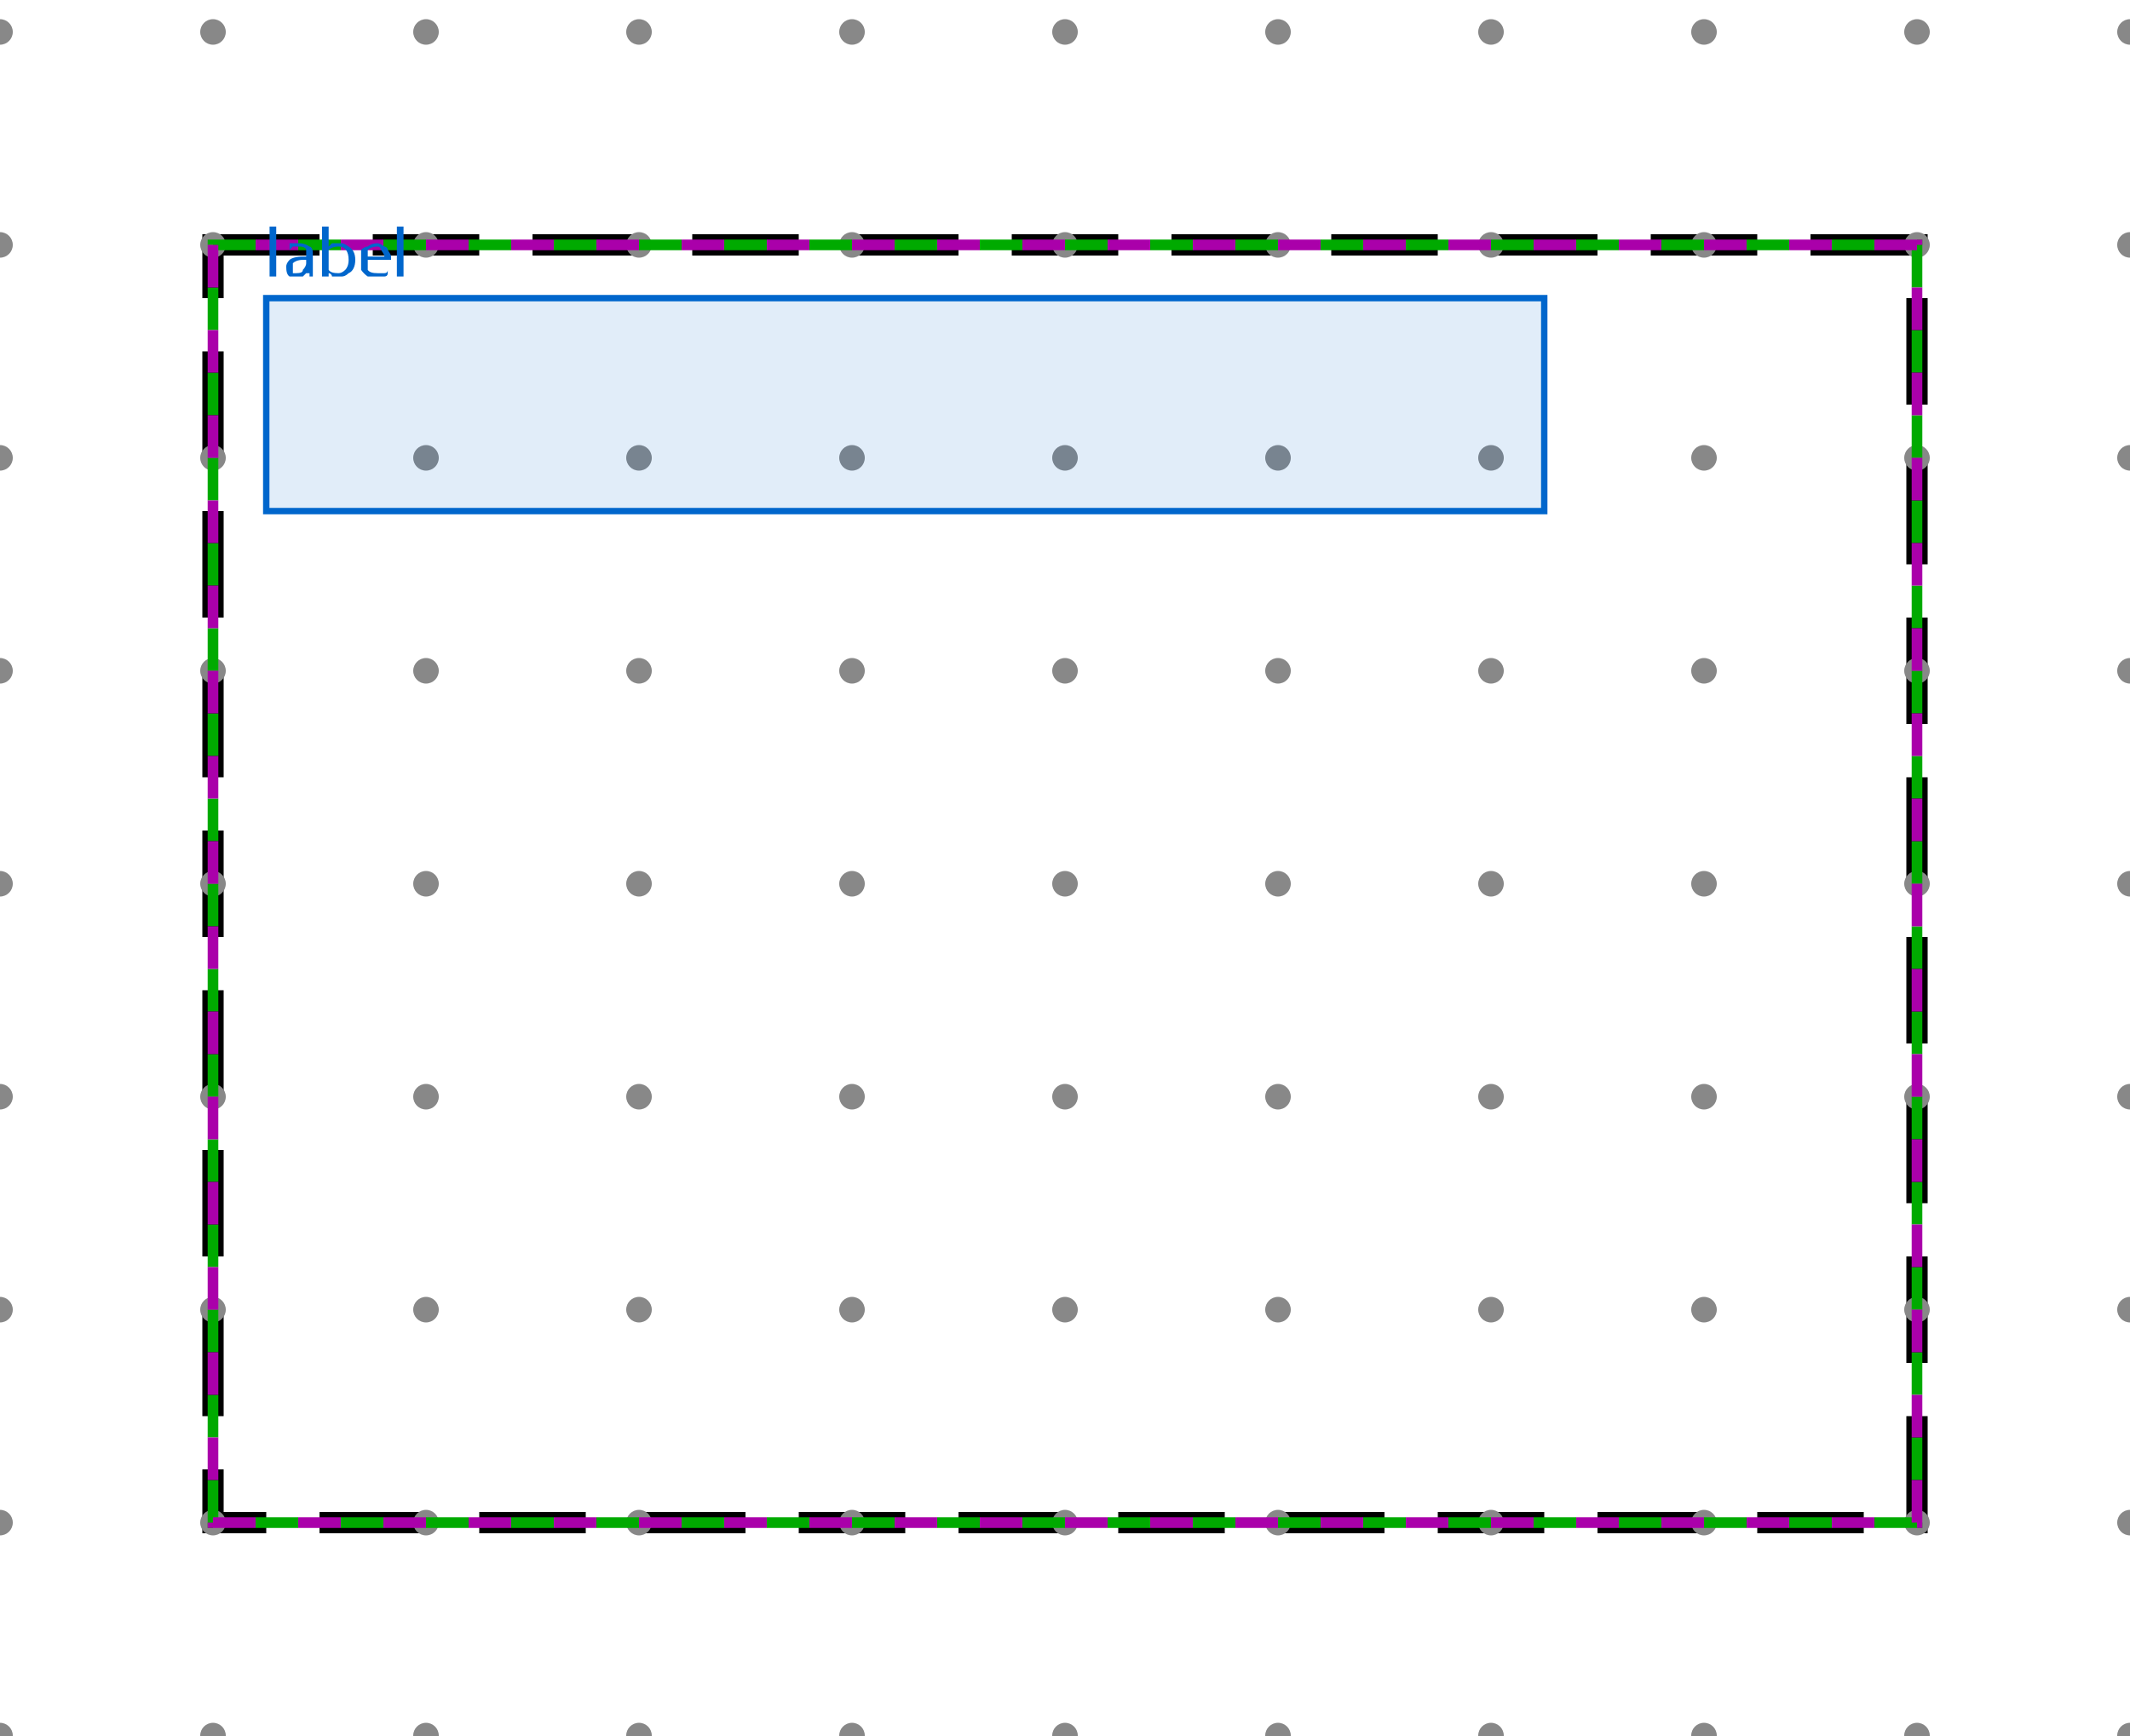
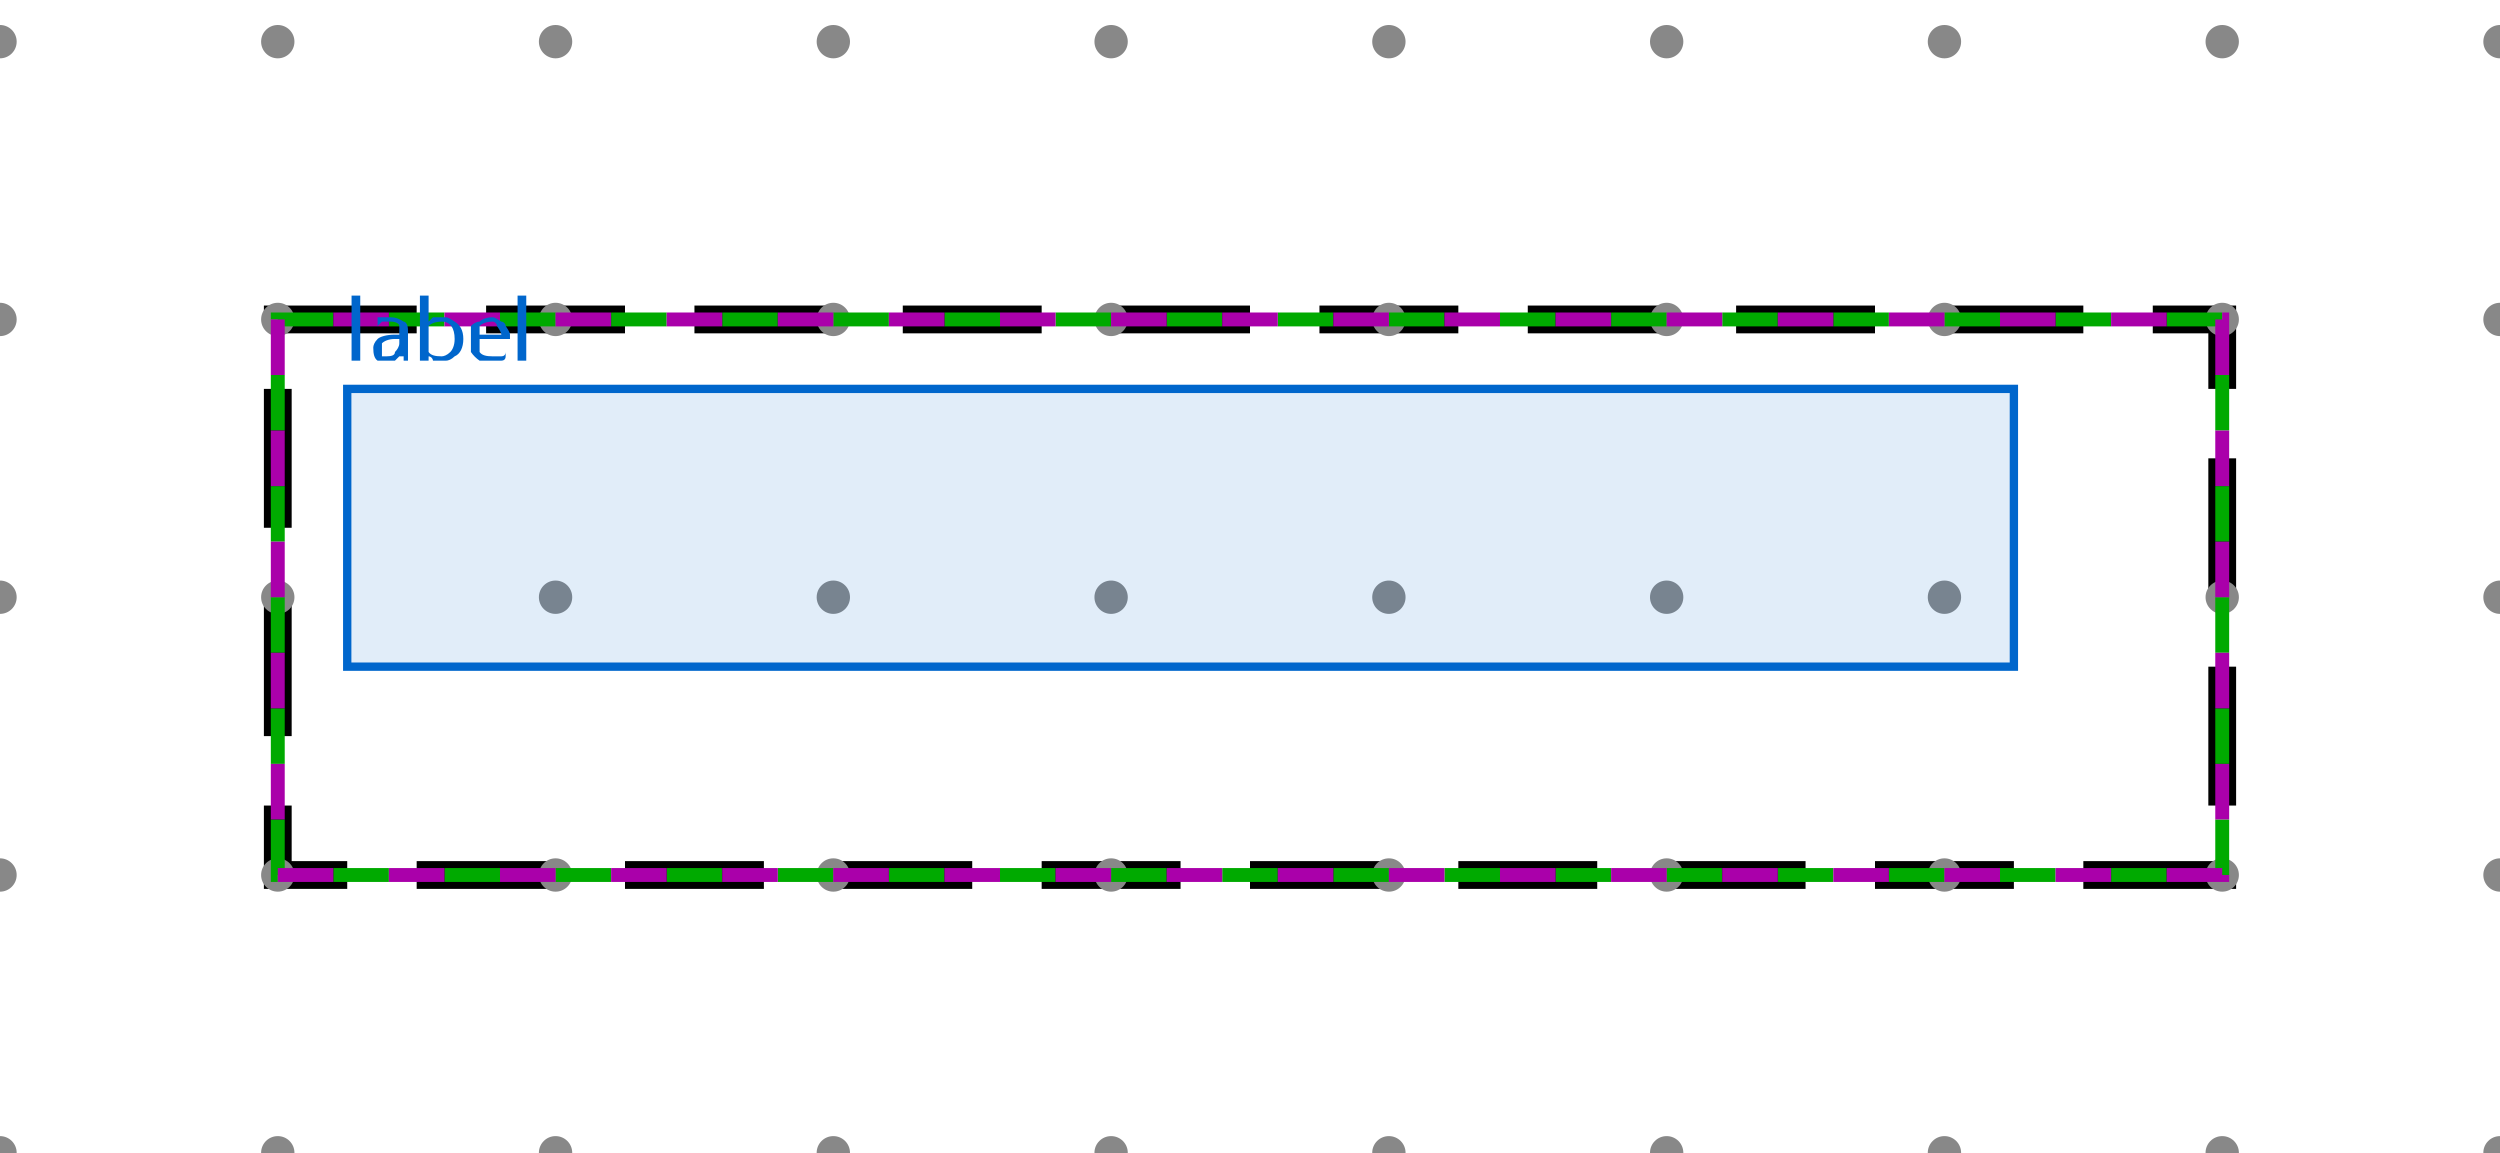
- <svg xmlns="http://www.w3.org/2000/svg" width="25mm" height="20.375mm" viewBox="-1 -1.15 10 8.15">
+ <svg xmlns="http://www.w3.org/2000/svg" width="22.5mm" height="10.375mm" viewBox="-1 -1.15 9 4.15">
  <g fill="none" stroke="#000" stroke-linecap="butt" stroke-linejoin="miter">
-     <polygon points="0,0 8,0 8,6 0,6" stroke-width="0.1" stroke-dasharray="0.5 0.25" />
+     <polygon points="0,0 7,0 7,2 0,2" stroke-width="0.1" stroke-dasharray="0.5 0.25" />
  </g>
  <g class="annotation">
    <circle class="grid" cx="-1" cy="-1" r="0.06" fill="#888" stroke="none" />
    <circle class="grid" cx="0" cy="-1" r="0.06" fill="#888" stroke="none" />
    <circle class="grid" cx="1" cy="-1" r="0.06" fill="#888" stroke="none" />
    <circle class="grid" cx="2" cy="-1" r="0.06" fill="#888" stroke="none" />
    <circle class="grid" cx="3" cy="-1" r="0.06" fill="#888" stroke="none" />
    <circle class="grid" cx="4" cy="-1" r="0.06" fill="#888" stroke="none" />
    <circle class="grid" cx="5" cy="-1" r="0.06" fill="#888" stroke="none" />
    <circle class="grid" cx="6" cy="-1" r="0.06" fill="#888" stroke="none" />
    <circle class="grid" cx="7" cy="-1" r="0.06" fill="#888" stroke="none" />
    <circle class="grid" cx="8" cy="-1" r="0.06" fill="#888" stroke="none" />
-     <circle class="grid" cx="9" cy="-1" r="0.06" fill="#888" stroke="none" />
    <circle class="grid" cx="-1" cy="0" r="0.06" fill="#888" stroke="none" />
    <circle class="grid" cx="0" cy="0" r="0.06" fill="#888" stroke="none" />
    <circle class="grid" cx="1" cy="0" r="0.06" fill="#888" stroke="none" />
    <circle class="grid" cx="2" cy="0" r="0.06" fill="#888" stroke="none" />
    <circle class="grid" cx="3" cy="0" r="0.06" fill="#888" stroke="none" />
    <circle class="grid" cx="4" cy="0" r="0.06" fill="#888" stroke="none" />
    <circle class="grid" cx="5" cy="0" r="0.06" fill="#888" stroke="none" />
    <circle class="grid" cx="6" cy="0" r="0.06" fill="#888" stroke="none" />
    <circle class="grid" cx="7" cy="0" r="0.06" fill="#888" stroke="none" />
    <circle class="grid" cx="8" cy="0" r="0.06" fill="#888" stroke="none" />
-     <circle class="grid" cx="9" cy="0" r="0.06" fill="#888" stroke="none" />
    <circle class="grid" cx="-1" cy="1" r="0.06" fill="#888" stroke="none" />
    <circle class="grid" cx="0" cy="1" r="0.06" fill="#888" stroke="none" />
    <circle class="grid" cx="1" cy="1" r="0.06" fill="#888" stroke="none" />
    <circle class="grid" cx="2" cy="1" r="0.06" fill="#888" stroke="none" />
    <circle class="grid" cx="3" cy="1" r="0.06" fill="#888" stroke="none" />
    <circle class="grid" cx="4" cy="1" r="0.06" fill="#888" stroke="none" />
    <circle class="grid" cx="5" cy="1" r="0.06" fill="#888" stroke="none" />
    <circle class="grid" cx="6" cy="1" r="0.06" fill="#888" stroke="none" />
    <circle class="grid" cx="7" cy="1" r="0.06" fill="#888" stroke="none" />
    <circle class="grid" cx="8" cy="1" r="0.06" fill="#888" stroke="none" />
-     <circle class="grid" cx="9" cy="1" r="0.06" fill="#888" stroke="none" />
    <circle class="grid" cx="-1" cy="2" r="0.06" fill="#888" stroke="none" />
    <circle class="grid" cx="0" cy="2" r="0.06" fill="#888" stroke="none" />
    <circle class="grid" cx="1" cy="2" r="0.06" fill="#888" stroke="none" />
    <circle class="grid" cx="2" cy="2" r="0.06" fill="#888" stroke="none" />
    <circle class="grid" cx="3" cy="2" r="0.06" fill="#888" stroke="none" />
    <circle class="grid" cx="4" cy="2" r="0.06" fill="#888" stroke="none" />
    <circle class="grid" cx="5" cy="2" r="0.06" fill="#888" stroke="none" />
    <circle class="grid" cx="6" cy="2" r="0.06" fill="#888" stroke="none" />
    <circle class="grid" cx="7" cy="2" r="0.06" fill="#888" stroke="none" />
    <circle class="grid" cx="8" cy="2" r="0.06" fill="#888" stroke="none" />
-     <circle class="grid" cx="9" cy="2" r="0.06" fill="#888" stroke="none" />
    <circle class="grid" cx="-1" cy="3" r="0.06" fill="#888" stroke="none" />
    <circle class="grid" cx="0" cy="3" r="0.06" fill="#888" stroke="none" />
    <circle class="grid" cx="1" cy="3" r="0.06" fill="#888" stroke="none" />
    <circle class="grid" cx="2" cy="3" r="0.06" fill="#888" stroke="none" />
    <circle class="grid" cx="3" cy="3" r="0.06" fill="#888" stroke="none" />
    <circle class="grid" cx="4" cy="3" r="0.06" fill="#888" stroke="none" />
    <circle class="grid" cx="5" cy="3" r="0.06" fill="#888" stroke="none" />
    <circle class="grid" cx="6" cy="3" r="0.06" fill="#888" stroke="none" />
    <circle class="grid" cx="7" cy="3" r="0.06" fill="#888" stroke="none" />
    <circle class="grid" cx="8" cy="3" r="0.06" fill="#888" stroke="none" />
-     <circle class="grid" cx="9" cy="3" r="0.06" fill="#888" stroke="none" />
-     <circle class="grid" cx="-1" cy="4" r="0.06" fill="#888" stroke="none" />
-     <circle class="grid" cx="0" cy="4" r="0.06" fill="#888" stroke="none" />
-     <circle class="grid" cx="1" cy="4" r="0.06" fill="#888" stroke="none" />
-     <circle class="grid" cx="2" cy="4" r="0.06" fill="#888" stroke="none" />
-     <circle class="grid" cx="3" cy="4" r="0.06" fill="#888" stroke="none" />
-     <circle class="grid" cx="4" cy="4" r="0.06" fill="#888" stroke="none" />
-     <circle class="grid" cx="5" cy="4" r="0.06" fill="#888" stroke="none" />
-     <circle class="grid" cx="6" cy="4" r="0.06" fill="#888" stroke="none" />
-     <circle class="grid" cx="7" cy="4" r="0.06" fill="#888" stroke="none" />
-     <circle class="grid" cx="8" cy="4" r="0.06" fill="#888" stroke="none" />
-     <circle class="grid" cx="9" cy="4" r="0.06" fill="#888" stroke="none" />
-     <circle class="grid" cx="-1" cy="5" r="0.06" fill="#888" stroke="none" />
-     <circle class="grid" cx="0" cy="5" r="0.06" fill="#888" stroke="none" />
-     <circle class="grid" cx="1" cy="5" r="0.06" fill="#888" stroke="none" />
-     <circle class="grid" cx="2" cy="5" r="0.06" fill="#888" stroke="none" />
-     <circle class="grid" cx="3" cy="5" r="0.06" fill="#888" stroke="none" />
-     <circle class="grid" cx="4" cy="5" r="0.06" fill="#888" stroke="none" />
-     <circle class="grid" cx="5" cy="5" r="0.06" fill="#888" stroke="none" />
-     <circle class="grid" cx="6" cy="5" r="0.06" fill="#888" stroke="none" />
-     <circle class="grid" cx="7" cy="5" r="0.06" fill="#888" stroke="none" />
-     <circle class="grid" cx="8" cy="5" r="0.06" fill="#888" stroke="none" />
-     <circle class="grid" cx="9" cy="5" r="0.06" fill="#888" stroke="none" />
-     <circle class="grid" cx="-1" cy="6" r="0.06" fill="#888" stroke="none" />
-     <circle class="grid" cx="0" cy="6" r="0.06" fill="#888" stroke="none" />
-     <circle class="grid" cx="1" cy="6" r="0.06" fill="#888" stroke="none" />
-     <circle class="grid" cx="2" cy="6" r="0.06" fill="#888" stroke="none" />
-     <circle class="grid" cx="3" cy="6" r="0.06" fill="#888" stroke="none" />
-     <circle class="grid" cx="4" cy="6" r="0.06" fill="#888" stroke="none" />
-     <circle class="grid" cx="5" cy="6" r="0.06" fill="#888" stroke="none" />
-     <circle class="grid" cx="6" cy="6" r="0.06" fill="#888" stroke="none" />
-     <circle class="grid" cx="7" cy="6" r="0.06" fill="#888" stroke="none" />
-     <circle class="grid" cx="8" cy="6" r="0.06" fill="#888" stroke="none" />
-     <circle class="grid" cx="9" cy="6" r="0.06" fill="#888" stroke="none" />
-     <circle class="grid" cx="-1" cy="7" r="0.06" fill="#888" stroke="none" />
-     <circle class="grid" cx="0" cy="7" r="0.06" fill="#888" stroke="none" />
-     <circle class="grid" cx="1" cy="7" r="0.06" fill="#888" stroke="none" />
-     <circle class="grid" cx="2" cy="7" r="0.06" fill="#888" stroke="none" />
-     <circle class="grid" cx="3" cy="7" r="0.06" fill="#888" stroke="none" />
-     <circle class="grid" cx="4" cy="7" r="0.06" fill="#888" stroke="none" />
-     <circle class="grid" cx="5" cy="7" r="0.06" fill="#888" stroke="none" />
-     <circle class="grid" cx="6" cy="7" r="0.06" fill="#888" stroke="none" />
-     <circle class="grid" cx="7" cy="7" r="0.06" fill="#888" stroke="none" />
-     <circle class="grid" cx="8" cy="7" r="0.06" fill="#888" stroke="none" />
-     <circle class="grid" cx="9" cy="7" r="0.06" fill="#888" stroke="none" />
-     <rect class="body-box" x="0" y="0" width="8" height="6" fill="none" stroke="#0a0" stroke-width="0.05" stroke-dasharray="0.2 0.2" />
-     <rect class="keepout-box" x="0" y="0" width="8" height="6" fill="none" stroke="#a0a" stroke-width="0.05" stroke-dasharray="0.2 0.2" stroke-dashoffset="0.2" />
+     <rect class="body-box" x="0" y="0" width="7" height="2" fill="none" stroke="#0a0" stroke-width="0.05" stroke-dasharray="0.2 0.2" />
+     <rect class="keepout-box" x="0" y="0" width="7" height="2" fill="none" stroke="#a0a" stroke-width="0.05" stroke-dasharray="0.2 0.2" stroke-dashoffset="0.2" />
    <rect class="slot-box" x="0.25" y="0.25" width="6" height="1" fill="#06c" fill-opacity="0.12" stroke="#06c" stroke-width="0.03" />
    <text class="slot-id" x="0.25" y="0.15" font-size="0.3" text-anchor="start" fill="#06c" stroke="none" font-family="sans-serif">label</text>
  </g>
</svg>
